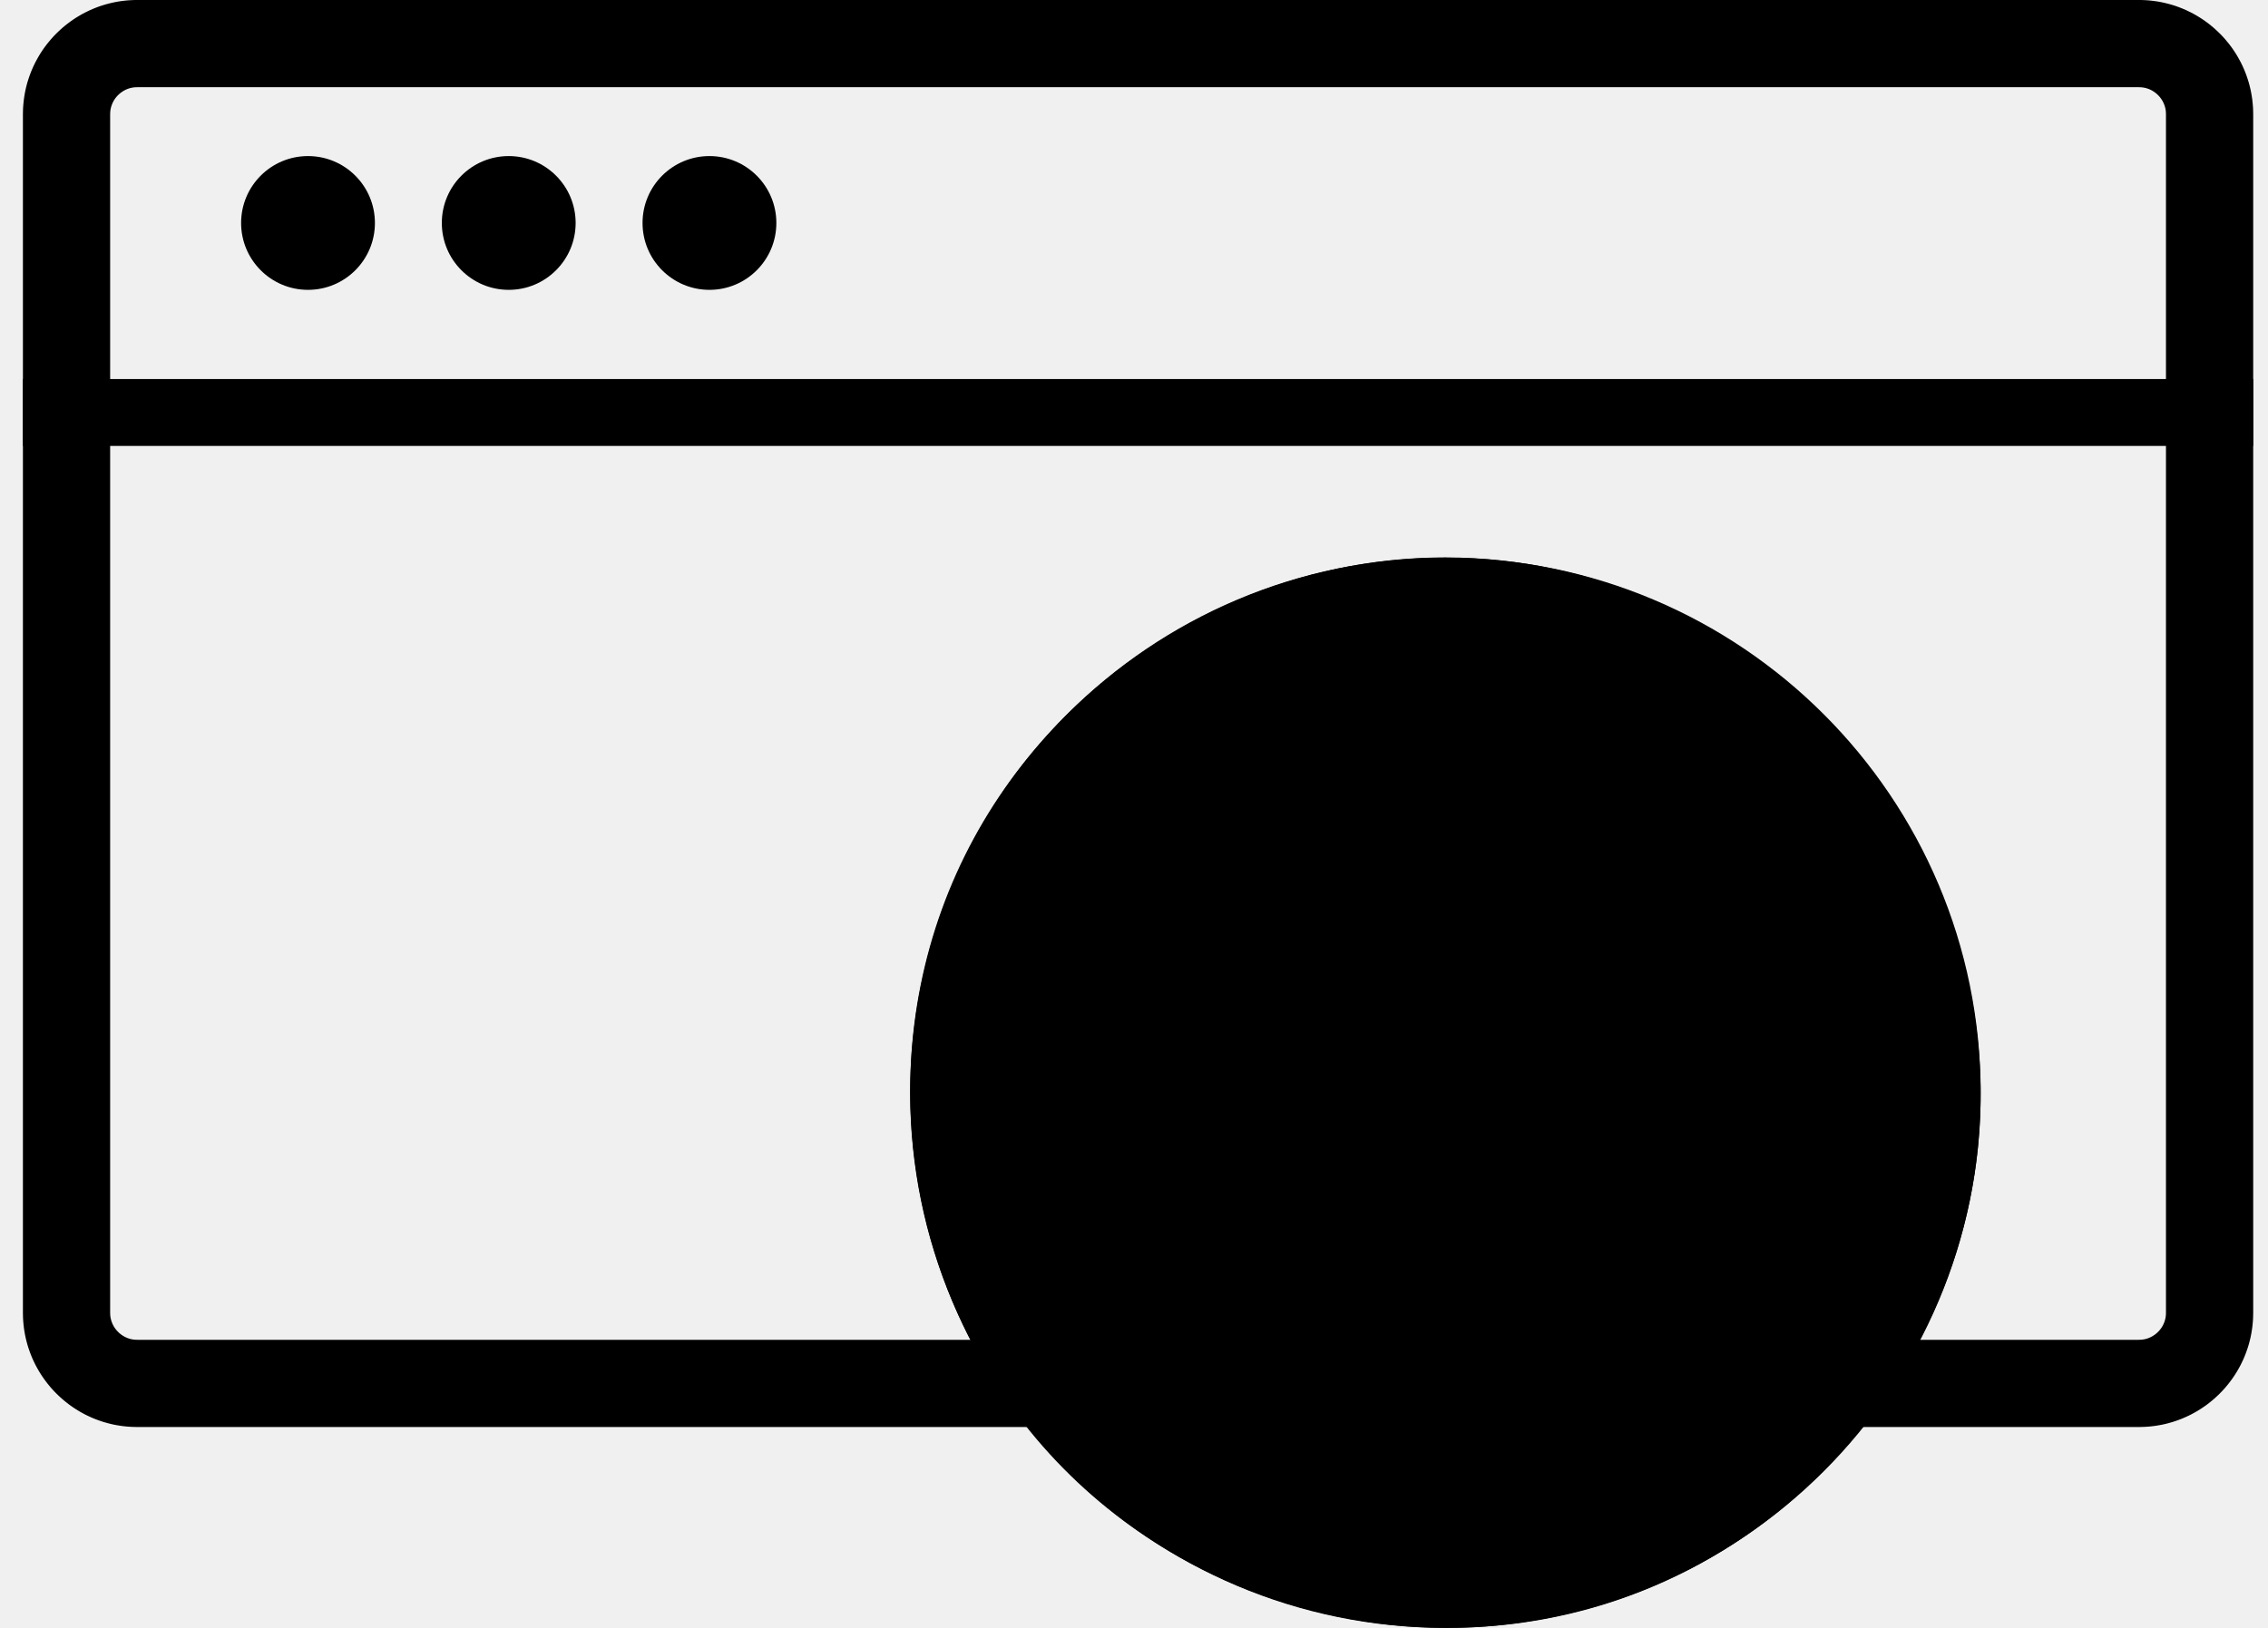
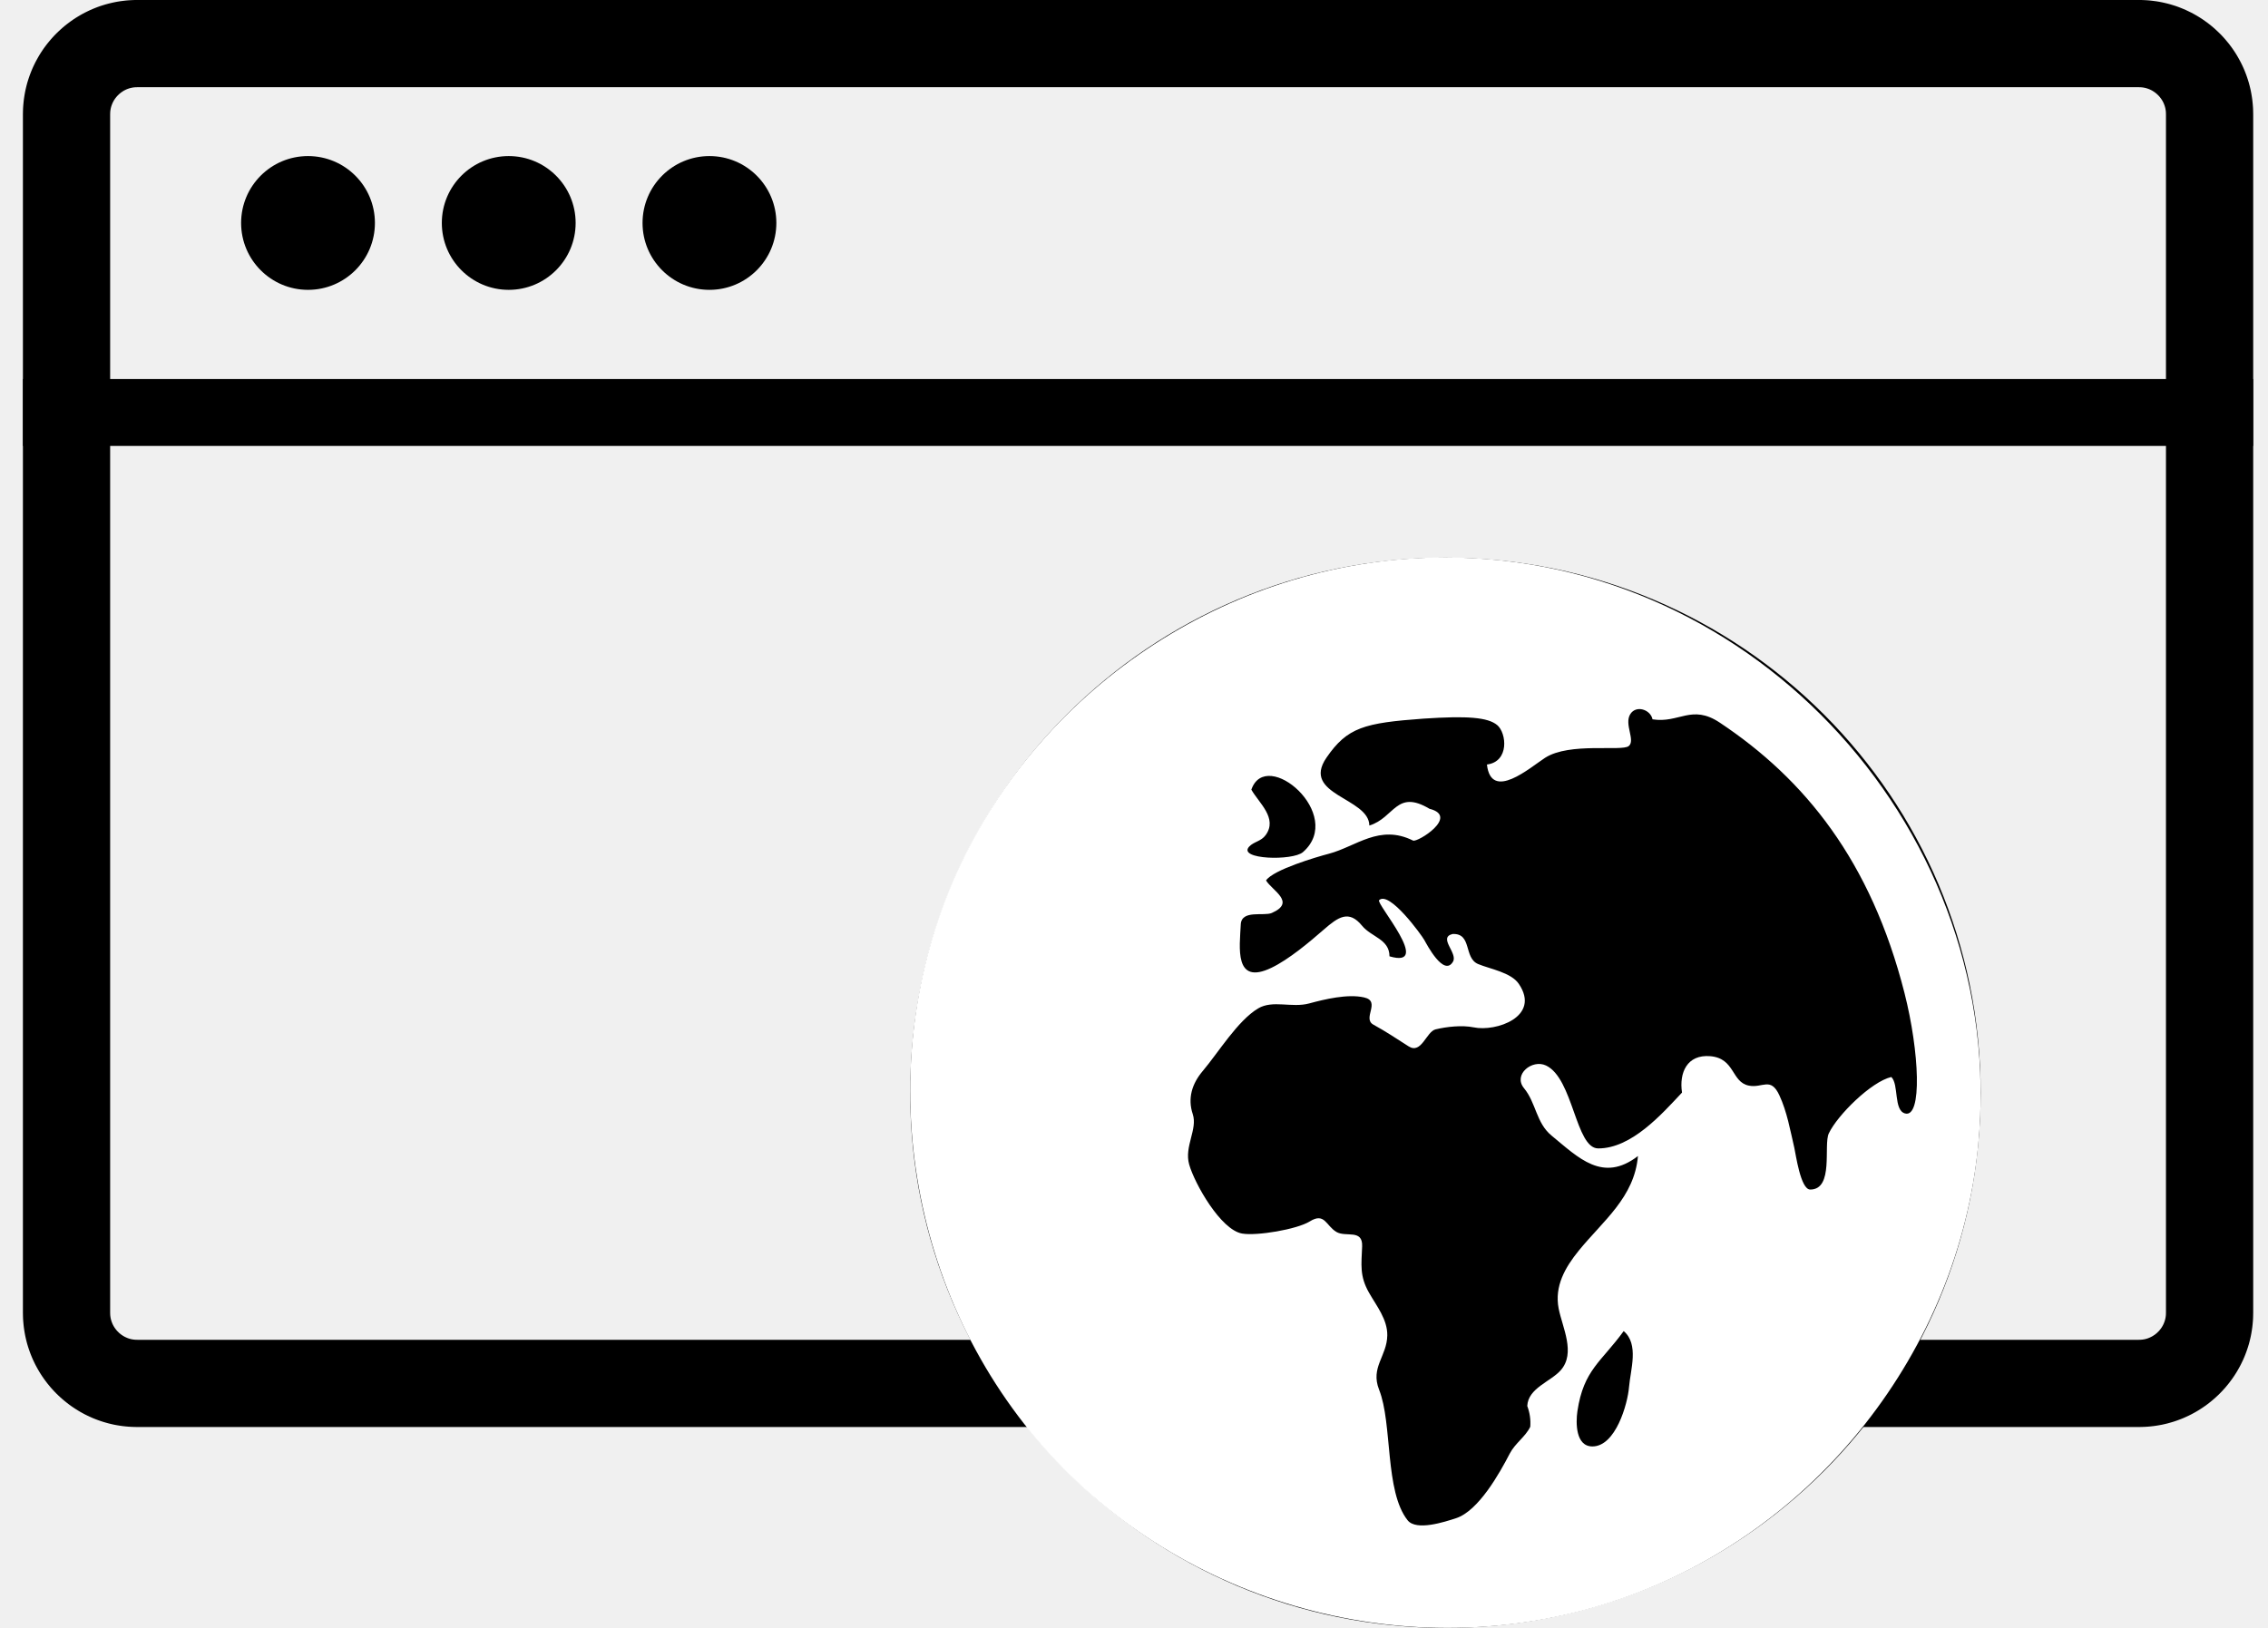
<svg xmlns="http://www.w3.org/2000/svg" width="100%" height="100%" viewBox="0 0 78 56" version="1.1" xml:space="preserve" style="fill-rule:evenodd;clip-rule:evenodd;stroke-linejoin:round;stroke-miterlimit:1.414;">
  <g id="icon">
    <g id="browser">
      <path d="M73.665,0.001l0.101,0.004l0.1,0.006l0.099,0.009l0.098,0.012l0.098,0.013l0.097,0.016l0.097,0.019l0.095,0.021l0.095,0.023l0.093,0.025l0.093,0.028l0.092,0.029l0.09,0.032l0.09,0.035l0.089,0.036l0.087,0.038l0.086,0.041l0.086,0.042l0.084,0.044l0.083,0.047l0.081,0.048l0.081,0.05l0.079,0.052l0.077,0.054l0.077,0.056l0.075,0.057l0.073,0.059l0.072,0.061l0.07,0.063l0.069,0.064l0.068,0.066l0.066,0.067l0.064,0.069l0.063,0.071l0.06,0.072l0.06,0.073l0.057,0.075l0.056,0.076l0.054,0.078l0.052,0.079l0.05,0.08l0.048,0.082l0.046,0.083l0.045,0.084l0.042,0.085l0.041,0.087l0.038,0.087l0.036,0.089l0.034,0.089l0.032,0.091l0.03,0.092l0.028,0.093l0.025,0.093l0.023,0.095l0.021,0.095l0.018,0.096l0.016,0.097l0.014,0.098l0.011,0.099l0.009,0.099l0.007,0.1l0.003,0.101l0.002,0.101l0,41.235l-0.002,0.102l-0.003,0.1l-0.007,0.1l-0.009,0.1l-0.011,0.098l-0.014,0.098l-0.016,0.097l-0.018,0.096l-0.021,0.096l-0.023,0.094l-0.025,0.094l-0.028,0.093l-0.03,0.091l-0.032,0.091l-0.034,0.09l-0.036,0.088l-0.038,0.088l-0.041,0.086l-0.042,0.086l-0.045,0.084l-0.046,0.082l-0.048,0.082l-0.05,0.08l-0.052,0.079l-0.054,0.078l-0.056,0.076l-0.057,0.075l-0.06,0.074l-0.06,0.072l-0.063,0.07l-0.064,0.069l-0.066,0.068l-0.068,0.066l-0.069,0.064l-0.07,0.062l-0.072,0.061l-0.073,0.059l-0.075,0.058l-0.077,0.056l-0.077,0.053l-0.079,0.052l-0.081,0.051l-0.081,0.048l-0.083,0.046l-0.084,0.045l-0.086,0.042l-0.086,0.04l-0.087,0.039l-0.089,0.036l-0.09,0.034l-0.09,0.032l-0.092,0.03l-0.093,0.027l-0.093,0.026l-0.095,0.023l-0.095,0.021l-0.097,0.018l-0.097,0.016l-0.098,0.014l-0.098,0.011l-0.099,0.009l-0.1,0.006l-0.101,0.004l-0.101,0.002l-68.849,0l-0.101,-0.002l-0.1,-0.004l-0.1,-0.006l-0.1,-0.009l-0.098,-0.011l-0.098,-0.014l-0.097,-0.016l-0.097,-0.018l-0.095,-0.021l-0.094,-0.023l-0.094,-0.026l-0.093,-0.027l-0.091,-0.03l-0.091,-0.032l-0.09,-0.034l-0.089,-0.036l-0.087,-0.039l-0.086,-0.04l-0.086,-0.042l-0.084,-0.045l-0.083,-0.046l-0.081,-0.048l-0.081,-0.051l-0.079,-0.052l-0.077,-0.053l-0.077,-0.056l-0.074,-0.058l-0.074,-0.059l-0.072,-0.061l-0.07,-0.062l-0.069,-0.064l-0.068,-0.066l-0.066,-0.068l-0.064,-0.069l-0.063,-0.07l-0.06,-0.072l-0.06,-0.074l-0.057,-0.075l-0.056,-0.076l-0.054,-0.078l-0.052,-0.079l-0.05,-0.08l-0.048,-0.082l-0.046,-0.082l-0.045,-0.084l-0.042,-0.086l-0.041,-0.086l-0.038,-0.088l-0.036,-0.088l-0.034,-0.09l-0.032,-0.091l-0.03,-0.091l-0.028,-0.093l-0.025,-0.094l-0.023,-0.094l-0.021,-0.096l-0.018,-0.096l-0.016,-0.097l-0.014,-0.098l-0.011,-0.098l-0.009,-0.1l-0.007,-0.1l-0.003,-0.1l-0.002,-0.102l0,-41.235l0.002,-0.101l0.003,-0.101l0.007,-0.1l0.009,-0.099l0.011,-0.099l0.014,-0.098l0.016,-0.097l0.018,-0.096l0.021,-0.095l0.023,-0.095l0.025,-0.093l0.028,-0.093l0.03,-0.092l0.032,-0.091l0.034,-0.089l0.036,-0.089l0.038,-0.087l0.041,-0.087l0.042,-0.085l0.045,-0.084l0.046,-0.083l0.048,-0.082l0.05,-0.08l0.052,-0.079l0.054,-0.078l0.056,-0.076l0.057,-0.075l0.06,-0.073l0.06,-0.072l0.063,-0.071l0.064,-0.069l0.066,-0.067l0.068,-0.066l0.069,-0.064l0.07,-0.063l0.072,-0.061l0.074,-0.059l0.074,-0.057l0.077,-0.056l0.077,-0.054l0.079,-0.052l0.081,-0.05l0.081,-0.048l0.083,-0.047l0.084,-0.044l0.086,-0.042l0.086,-0.041l0.087,-0.038l0.089,-0.036l0.09,-0.035l0.091,-0.032l0.091,-0.029l0.093,-0.028l0.094,-0.025l0.094,-0.023l0.095,-0.021l0.097,-0.019l0.097,-0.016l0.098,-0.013l0.098,-0.012l0.1,-0.009l0.1,-0.006l0.1,-0.004l0.101,-0.001l68.849,0l0.101,0.001Zm-68.935,2.999l-0.044,0.001l-0.015,0l-0.027,0.002l-0.026,0.002l-0.025,0.003l-0.023,0.003l-0.022,0.004l-0.021,0.004l-0.019,0.004l-0.026,0.006l-0.024,0.007l-0.023,0.007l-0.015,0.005l-0.021,0.007l-0.02,0.008l-0.019,0.007l-0.024,0.011l-0.017,0.008l-0.022,0.011l-0.022,0.011l-0.02,0.011l-0.019,0.012l-0.012,0.008l-0.023,0.015l-0.022,0.015l-0.015,0.011l-0.02,0.015l-0.018,0.015l-0.014,0.011l-0.016,0.015l-0.02,0.019l-0.015,0.014l-0.015,0.015l-0.017,0.018l-0.016,0.018l-0.015,0.018l-0.011,0.014l-0.014,0.018l-0.016,0.021l-0.012,0.018l-0.013,0.02l-0.013,0.02l-0.01,0.017l-0.009,0.017l-0.012,0.023l-0.01,0.019l-0.009,0.02l-0.009,0.022l-0.008,0.019l-0.008,0.021l-0.007,0.019l-0.007,0.022l-0.007,0.023l-0.005,0.019l-0.006,0.022l-0.005,0.024l-0.004,0.022l-0.004,0.022l-0.003,0.023l-0.003,0.023l-0.002,0.025l-0.001,0.023l-0.001,0.025l-0.001,0.044l0,41.197l0.001,0.044l0.001,0.025l0.001,0.025l0.002,0.023l0.003,0.024l0.003,0.023l0.004,0.022l0.004,0.023l0.005,0.021l0.005,0.021l0.007,0.023l0.006,0.022l0.006,0.019l0.008,0.021l0.008,0.021l0.009,0.023l0.008,0.019l0.009,0.019l0.01,0.02l0.01,0.019l0.011,0.02l0.012,0.02l0.013,0.021l0.011,0.017l0.012,0.017l0.013,0.018l0.014,0.017l0.017,0.022l0.015,0.018l0.013,0.015l0.014,0.014l0.018,0.018l0.019,0.019l0.011,0.011l0.017,0.015l0.022,0.018l0.014,0.012l0.02,0.015l0.02,0.015l0.012,0.008l0.022,0.014l0.024,0.015l0.013,0.008l0.02,0.011l0.022,0.012l0.022,0.01l0.023,0.011l0.012,0.005l0.018,0.008l0.027,0.01l0.021,0.008l0.022,0.007l0.023,0.007l0.017,0.004l0.019,0.005l0.026,0.006l0.021,0.004l0.022,0.003l0.023,0.004l0.025,0.002l0.026,0.003l0.02,0.001l0.029,0.001l0.044,0.001l68.805,0l0.044,-0.001l0.029,-0.001l0.02,-0.001l0.026,-0.003l0.025,-0.002l0.023,-0.004l0.022,-0.003l0.021,-0.004l0.026,-0.006l0.019,-0.005l0.017,-0.004l0.023,-0.007l0.022,-0.007l0.021,-0.008l0.027,-0.01l0.018,-0.008l0.012,-0.005l0.023,-0.011l0.022,-0.011l0.022,-0.011l0.02,-0.011l0.013,-0.008l0.024,-0.015l0.022,-0.015l0.012,-0.007l0.02,-0.015l0.02,-0.015l0.014,-0.012l0.022,-0.018l0.017,-0.015l0.011,-0.011l0.019,-0.019l0.018,-0.018l0.014,-0.014l0.013,-0.015l0.015,-0.018l0.017,-0.022l0.014,-0.017l0.013,-0.018l0.012,-0.017l0.011,-0.017l0.013,-0.021l0.012,-0.02l0.011,-0.02l0.01,-0.019l0.01,-0.02l0.009,-0.019l0.008,-0.02l0.009,-0.022l0.008,-0.021l0.008,-0.021l0.006,-0.019l0.006,-0.022l0.007,-0.023l0.005,-0.021l0.005,-0.021l0.004,-0.023l0.004,-0.022l0.003,-0.023l0.003,-0.024l0.002,-0.023l0.001,-0.025l0.001,-0.024l0.001,-0.044l0,-41.198l-0.001,-0.044l-0.001,-0.025l-0.001,-0.023l-0.002,-0.025l-0.003,-0.023l-0.003,-0.023l-0.004,-0.022l-0.004,-0.022l-0.005,-0.024l-0.006,-0.022l-0.005,-0.019l-0.007,-0.023l-0.007,-0.022l-0.007,-0.019l-0.008,-0.021l-0.008,-0.019l-0.009,-0.022l-0.009,-0.02l-0.01,-0.019l-0.012,-0.023l-0.009,-0.017l-0.01,-0.017l-0.013,-0.02l-0.013,-0.02l-0.012,-0.018l-0.016,-0.021l-0.014,-0.018l-0.011,-0.014l-0.015,-0.018l-0.016,-0.018l-0.017,-0.018l-0.015,-0.015l-0.015,-0.014l-0.02,-0.019l-0.016,-0.015l-0.014,-0.011l-0.018,-0.015l-0.02,-0.015l-0.015,-0.011l-0.022,-0.015l-0.023,-0.015l-0.012,-0.008l-0.019,-0.012l-0.02,-0.011l-0.021,-0.011l-0.023,-0.011l-0.017,-0.008l-0.024,-0.011l-0.019,-0.007l-0.02,-0.008l-0.021,-0.007l-0.015,-0.005l-0.023,-0.007l-0.024,-0.007l-0.026,-0.006l-0.019,-0.004l-0.021,-0.004l-0.022,-0.004l-0.023,-0.003l-0.025,-0.003l-0.026,-0.002l-0.027,-0.002l-0.014,0l-0.045,-0.001l-68.819,0Z" style="fill:currentColor;" />
      <rect x="0.788" y="13.039" width="76.702" height="2.301" style="fill:currentColor;" />
      <circle cx="10.593" cy="7.67" r="2.301" style="fill:currentColor;" />
      <circle cx="17.496" cy="7.67" r="2.301" style="fill:currentColor;" />
      <circle cx="24.399" cy="7.67" r="2.301" style="fill:currentColor;" />
    </g>
    <g id="globe">
      <circle cx="49.71" cy="37.592" r="18.408" />
-       <path id="globe-af_2_" d="M49.7,19.176c-7.178,0 -13.856,4.317 -16.804,10.863c-2.985,6.631 -1.698,14.616 3.205,19.98c4.898,5.359 12.711,7.363 19.584,5.003c6.752,-2.317 11.672,-8.545 12.351,-15.653c1.02,-10.672 -7.606,-20.193 -18.336,-20.193Zm-6.664,7.989c0.507,-1.479 3.242,0.862 1.776,2.147c-0.351,0.308 -2.258,0.258 -1.853,-0.186c0.163,-0.177 0.411,-0.178 0.571,-0.401c0.418,-0.579 -0.234,-1.103 -0.494,-1.56Zm12.989,20.55c-0.049,0.586 -0.46,2.043 -1.26,2.043c-0.58,0 -0.574,-0.817 -0.515,-1.215c0.213,-1.422 0.818,-1.687 1.591,-2.753c0.534,0.452 0.233,1.33 0.184,1.925Zm1.822,-10.13c-0.698,0.745 -1.741,1.925 -2.884,1.921c-0.778,-0.004 -0.853,-2.406 -1.793,-2.852c-0.477,-0.227 -1.141,0.312 -0.758,0.779c0.42,0.508 0.415,1.195 0.951,1.634c0.925,0.76 1.757,1.633 2.969,0.701c-0.123,1.422 -1.199,2.226 -2.034,3.252c-0.469,0.577 -0.844,1.225 -0.693,1.996c0.127,0.649 0.594,1.528 0.071,2.121c-0.345,0.393 -1.123,0.613 -1.151,1.23c0.087,0.232 0.122,0.47 0.103,0.715c-0.164,0.342 -0.52,0.566 -0.703,0.918c-0.348,0.671 -1.073,1.975 -1.852,2.228c-0.382,0.124 -1.363,0.448 -1.662,0.071c-0.794,-0.998 -0.517,-3.323 -0.981,-4.491c-0.307,-0.771 0.27,-1.151 0.281,-1.87c0.008,-0.55 -0.37,-1.013 -0.627,-1.466c-0.332,-0.58 -0.262,-0.97 -0.238,-1.601c0.021,-0.598 -0.557,-0.301 -0.881,-0.49c-0.364,-0.212 -0.404,-0.686 -0.921,-0.363c-0.445,0.274 -1.816,0.504 -2.325,0.417c-0.738,-0.127 -1.635,-1.718 -1.822,-2.378c-0.174,-0.618 0.297,-1.211 0.124,-1.73c-0.183,-0.545 -0.024,-1.046 0.335,-1.474c0.549,-0.649 1.207,-1.74 1.913,-2.163c0.503,-0.3 1.158,-0.009 1.755,-0.171c0.534,-0.145 1.326,-0.336 1.89,-0.207c0.592,0.133 -0.074,0.719 0.317,0.935c0.456,0.251 0.785,0.475 1.215,0.749c0.442,0.28 0.606,-0.507 0.925,-0.585c0.387,-0.094 0.916,-0.15 1.309,-0.07c0.762,0.162 2.32,-0.364 1.555,-1.495c-0.268,-0.396 -0.992,-0.512 -1.399,-0.682c-0.504,-0.21 -0.202,-1.067 -0.881,-1.034c-0.507,0.126 0.188,0.655 0.016,0.951c-0.313,0.539 -0.905,-0.598 -0.986,-0.744c-0.096,-0.171 -1.204,-1.704 -1.555,-1.371c-0.12,0.113 1.865,2.373 0.357,1.932c-0.004,-0.596 -0.62,-0.657 -0.944,-1.053c-0.452,-0.552 -0.814,-0.305 -1.317,0.134c-0.493,0.431 -1.205,1.029 -1.799,1.313c-1.294,0.622 -1.092,-0.712 -1.055,-1.488c0.023,-0.519 0.791,-0.277 1.068,-0.398c0.841,-0.37 0.018,-0.763 -0.199,-1.118c0.247,-0.369 1.74,-0.809 2.162,-0.919c0.944,-0.251 1.738,-1.027 2.894,-0.453c0.151,0.072 1.601,-0.833 0.566,-1.093c-1.148,-0.683 -1.199,0.309 -2.069,0.576c-0.008,-0.96 -2.357,-1.046 -1.476,-2.333c0.721,-1.049 1.304,-1.196 3.341,-1.345c1.491,-0.099 2.211,-0.049 2.534,0.224c0.323,0.274 0.421,1.256 -0.355,1.355c0.145,1.283 1.489,0.099 2.001,-0.232c0.846,-0.542 2.635,-0.209 2.875,-0.403c0.24,-0.194 -0.161,-0.745 0.051,-1.094c0.2,-0.329 0.701,-0.162 0.768,0.174c0.913,0.146 1.344,-0.531 2.312,0.113c2.928,1.949 5.196,4.755 6.352,9.296c0.518,2.037 0.615,4.315 0.02,4.149c-0.399,-0.109 -0.206,-1 -0.472,-1.254c-0.689,0.162 -1.849,1.307 -2.15,1.941c-0.188,0.396 0.183,1.931 -0.639,1.931c-0.333,0 -0.497,-1.226 -0.546,-1.433c-0.141,-0.603 -0.251,-1.243 -0.515,-1.81c-0.301,-0.647 -0.574,-0.238 -1.048,-0.332c-0.611,-0.121 -0.469,-0.94 -1.331,-1.013c-0.795,-0.064 -1.072,0.566 -0.969,1.252Z" style="fill:currentColor;fill-rule:nonzero;" />
+       <path id="globe-af_2_" d="M49.7,19.176c-7.178,0 -13.856,4.317 -16.804,10.863c-2.985,6.631 -1.698,14.616 3.205,19.98c4.898,5.359 12.711,7.363 19.584,5.003c6.752,-2.317 11.672,-8.545 12.351,-15.653c1.02,-10.672 -7.606,-20.193 -18.336,-20.193Zm-6.664,7.989c0.507,-1.479 3.242,0.862 1.776,2.147c-0.351,0.308 -2.258,0.258 -1.853,-0.186c0.163,-0.177 0.411,-0.178 0.571,-0.401c0.418,-0.579 -0.234,-1.103 -0.494,-1.56Zm12.989,20.55c-0.049,0.586 -0.46,2.043 -1.26,2.043c-0.58,0 -0.574,-0.817 -0.515,-1.215c0.213,-1.422 0.818,-1.687 1.591,-2.753c0.534,0.452 0.233,1.33 0.184,1.925Zm1.822,-10.13c-0.698,0.745 -1.741,1.925 -2.884,1.921c-0.778,-0.004 -0.853,-2.406 -1.793,-2.852c-0.477,-0.227 -1.141,0.312 -0.758,0.779c0.42,0.508 0.415,1.195 0.951,1.634c0.925,0.76 1.757,1.633 2.969,0.701c-0.123,1.422 -1.199,2.226 -2.034,3.252c-0.469,0.577 -0.844,1.225 -0.693,1.996c0.127,0.649 0.594,1.528 0.071,2.121c-0.345,0.393 -1.123,0.613 -1.151,1.23c0.087,0.232 0.122,0.47 0.103,0.715c-0.164,0.342 -0.52,0.566 -0.703,0.918c-0.348,0.671 -1.073,1.975 -1.852,2.228c-0.382,0.124 -1.363,0.448 -1.662,0.071c-0.794,-0.998 -0.517,-3.323 -0.981,-4.491c-0.307,-0.771 0.27,-1.151 0.281,-1.87c0.008,-0.55 -0.37,-1.013 -0.627,-1.466c-0.332,-0.58 -0.262,-0.97 -0.238,-1.601c0.021,-0.598 -0.557,-0.301 -0.881,-0.49c-0.364,-0.212 -0.404,-0.686 -0.921,-0.363c-0.445,0.274 -1.816,0.504 -2.325,0.417c-0.738,-0.127 -1.635,-1.718 -1.822,-2.378c-0.174,-0.618 0.297,-1.211 0.124,-1.73c-0.183,-0.545 -0.024,-1.046 0.335,-1.474c0.549,-0.649 1.207,-1.74 1.913,-2.163c0.503,-0.3 1.158,-0.009 1.755,-0.171c0.534,-0.145 1.326,-0.336 1.89,-0.207c0.592,0.133 -0.074,0.719 0.317,0.935c0.456,0.251 0.785,0.475 1.215,0.749c0.442,0.28 0.606,-0.507 0.925,-0.585c0.387,-0.094 0.916,-0.15 1.309,-0.07c0.762,0.162 2.32,-0.364 1.555,-1.495c-0.268,-0.396 -0.992,-0.512 -1.399,-0.682c-0.504,-0.21 -0.202,-1.067 -0.881,-1.034c-0.507,0.126 0.188,0.655 0.016,0.951c-0.313,0.539 -0.905,-0.598 -0.986,-0.744c-0.096,-0.171 -1.204,-1.704 -1.555,-1.371c-0.12,0.113 1.865,2.373 0.357,1.932c-0.004,-0.596 -0.62,-0.657 -0.944,-1.053c-0.452,-0.552 -0.814,-0.305 -1.317,0.134c-0.493,0.431 -1.205,1.029 -1.799,1.313c-1.294,0.622 -1.092,-0.712 -1.055,-1.488c0.023,-0.519 0.791,-0.277 1.068,-0.398c0.841,-0.37 0.018,-0.763 -0.199,-1.118c0.247,-0.369 1.74,-0.809 2.162,-0.919c0.944,-0.251 1.738,-1.027 2.894,-0.453c0.151,0.072 1.601,-0.833 0.566,-1.093c-1.148,-0.683 -1.199,0.309 -2.069,0.576c-0.008,-0.96 -2.357,-1.046 -1.476,-2.333c0.721,-1.049 1.304,-1.196 3.341,-1.345c1.491,-0.099 2.211,-0.049 2.534,0.224c0.323,0.274 0.421,1.256 -0.355,1.355c0.145,1.283 1.489,0.099 2.001,-0.232c0.846,-0.542 2.635,-0.209 2.875,-0.403c0.24,-0.194 -0.161,-0.745 0.051,-1.094c0.2,-0.329 0.701,-0.162 0.768,0.174c0.913,0.146 1.344,-0.531 2.312,0.113c2.928,1.949 5.196,4.755 6.352,9.296c0.518,2.037 0.615,4.315 0.02,4.149c-0.399,-0.109 -0.206,-1 -0.472,-1.254c-0.689,0.162 -1.849,1.307 -2.15,1.941c-0.188,0.396 0.183,1.931 -0.639,1.931c-0.333,0 -0.497,-1.226 -0.546,-1.433c-0.141,-0.603 -0.251,-1.243 -0.515,-1.81c-0.301,-0.647 -0.574,-0.238 -1.048,-0.332c-0.611,-0.121 -0.469,-0.94 -1.331,-1.013c-0.795,-0.064 -1.072,0.566 -0.969,1.252Z" style="fill:#fff;fill-rule:nonzero;" />
    </g>
  </g>
</svg>
